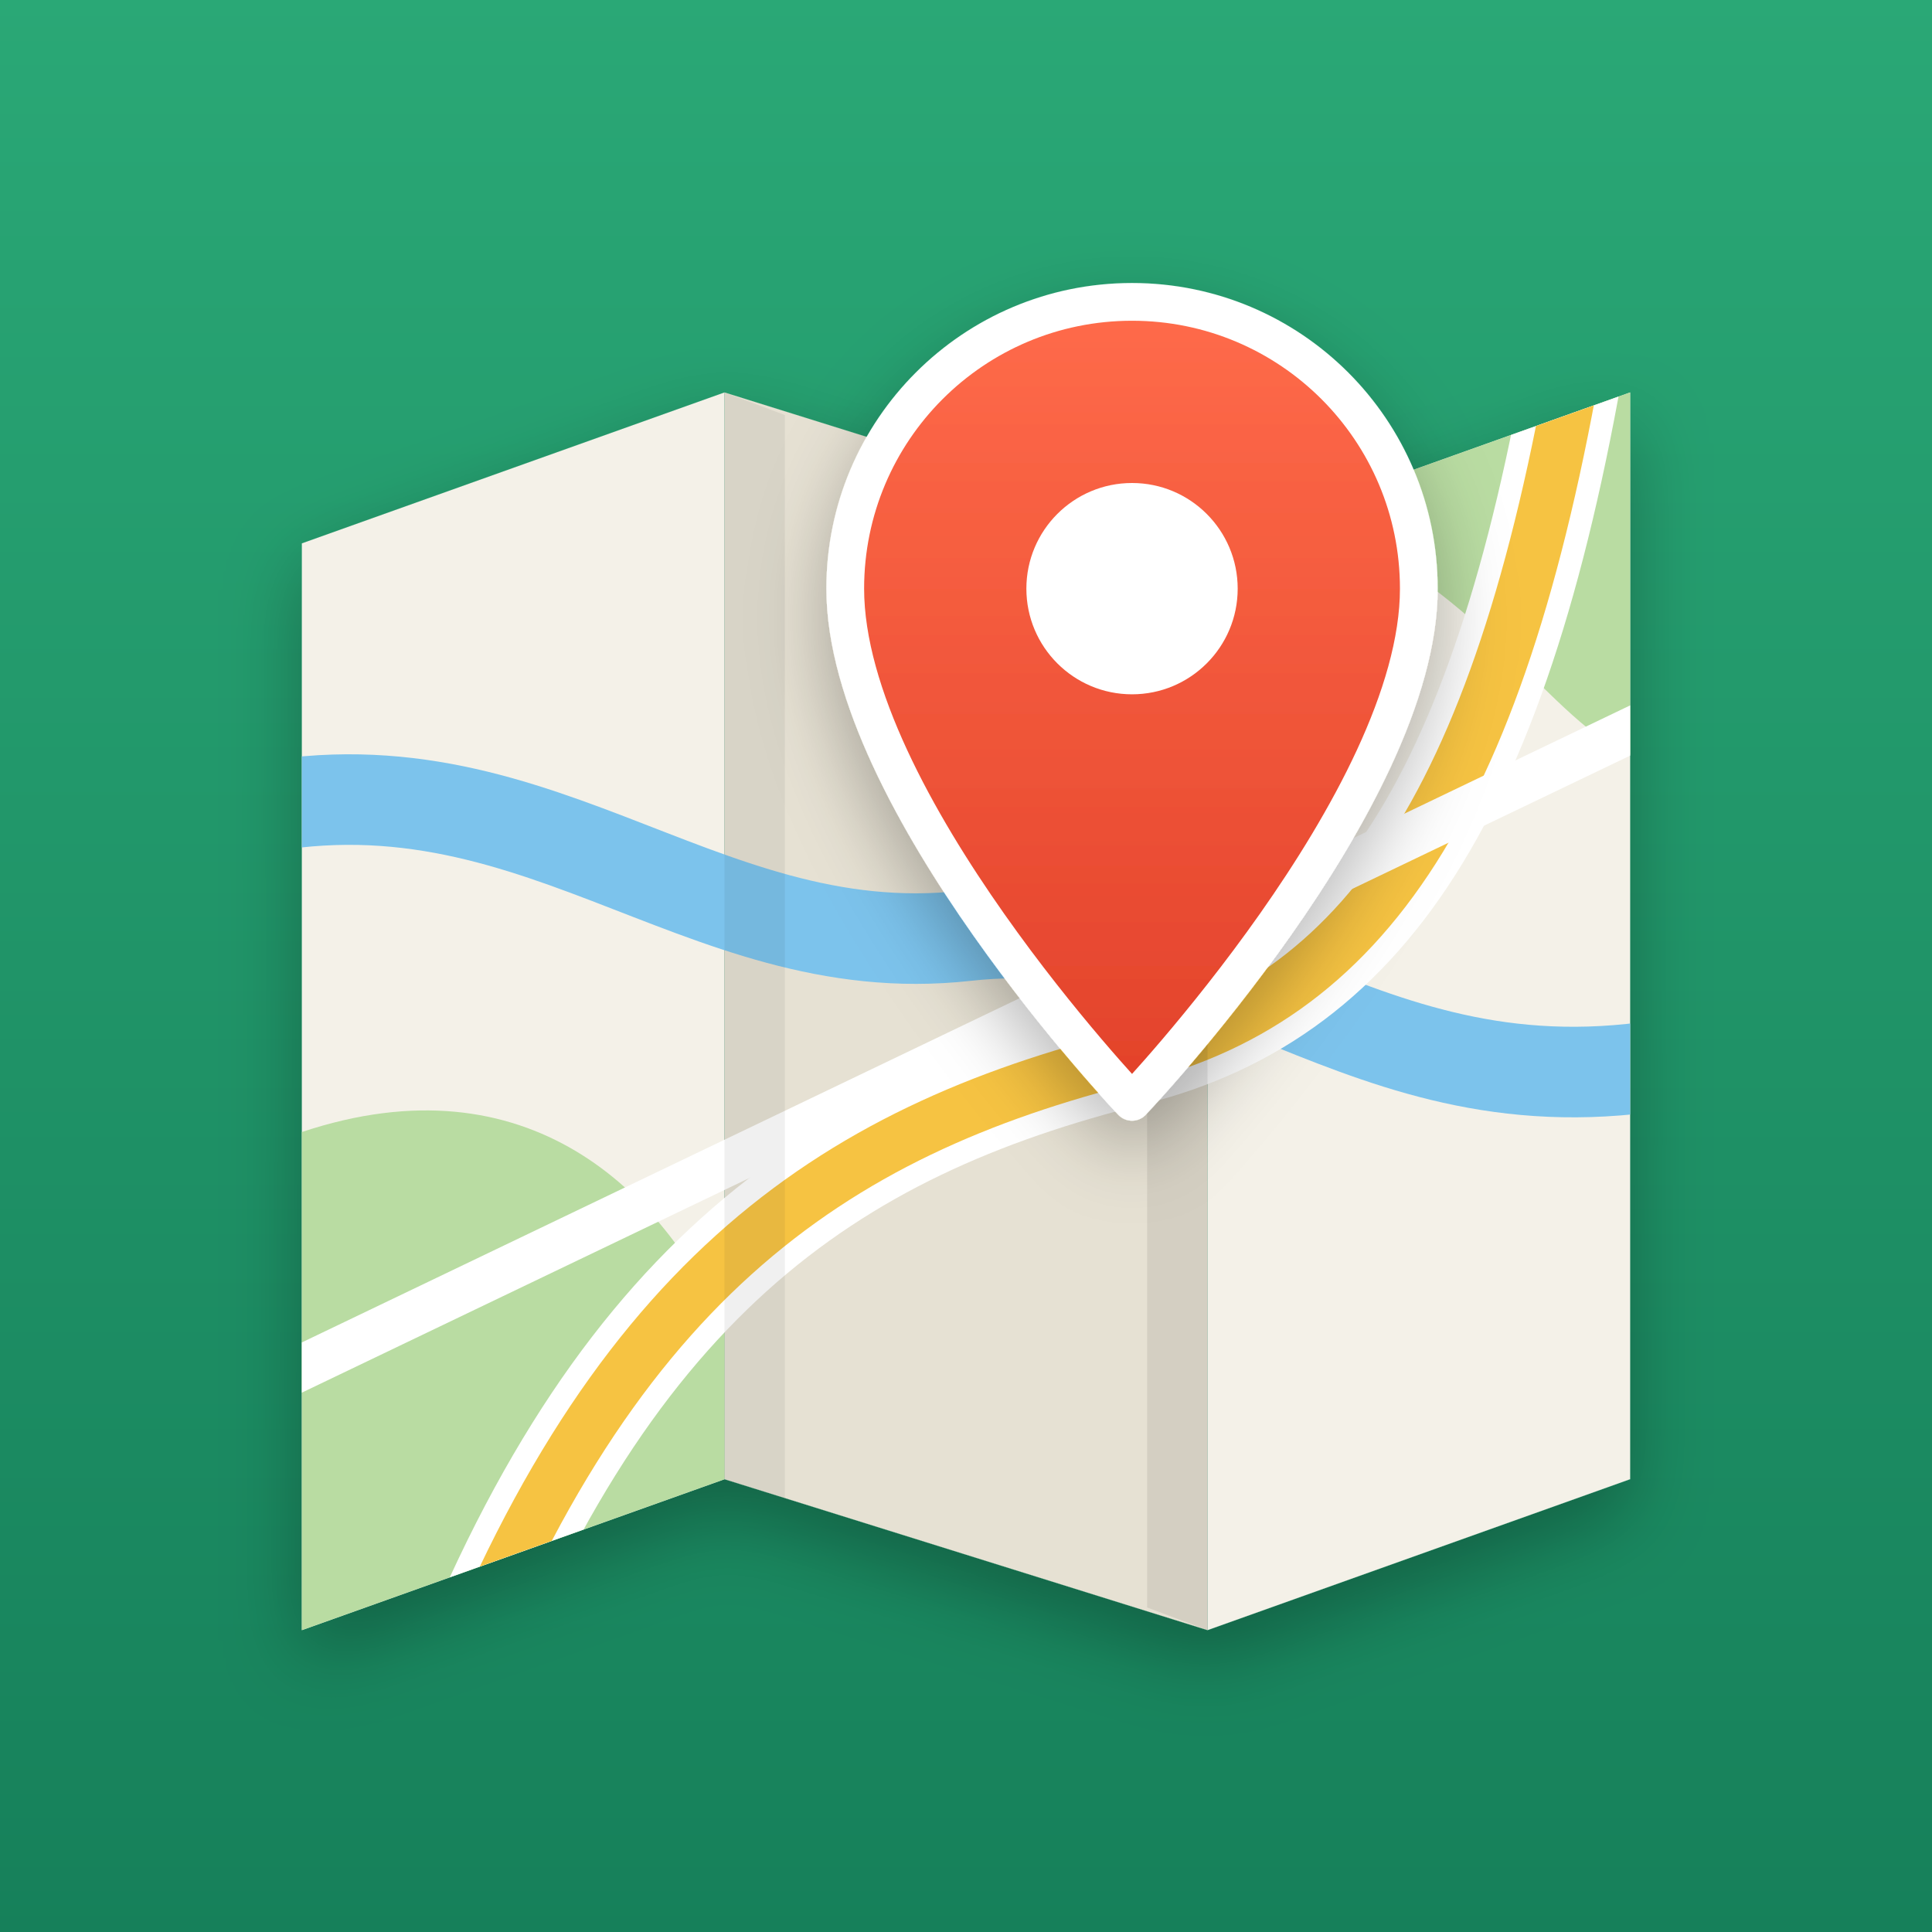
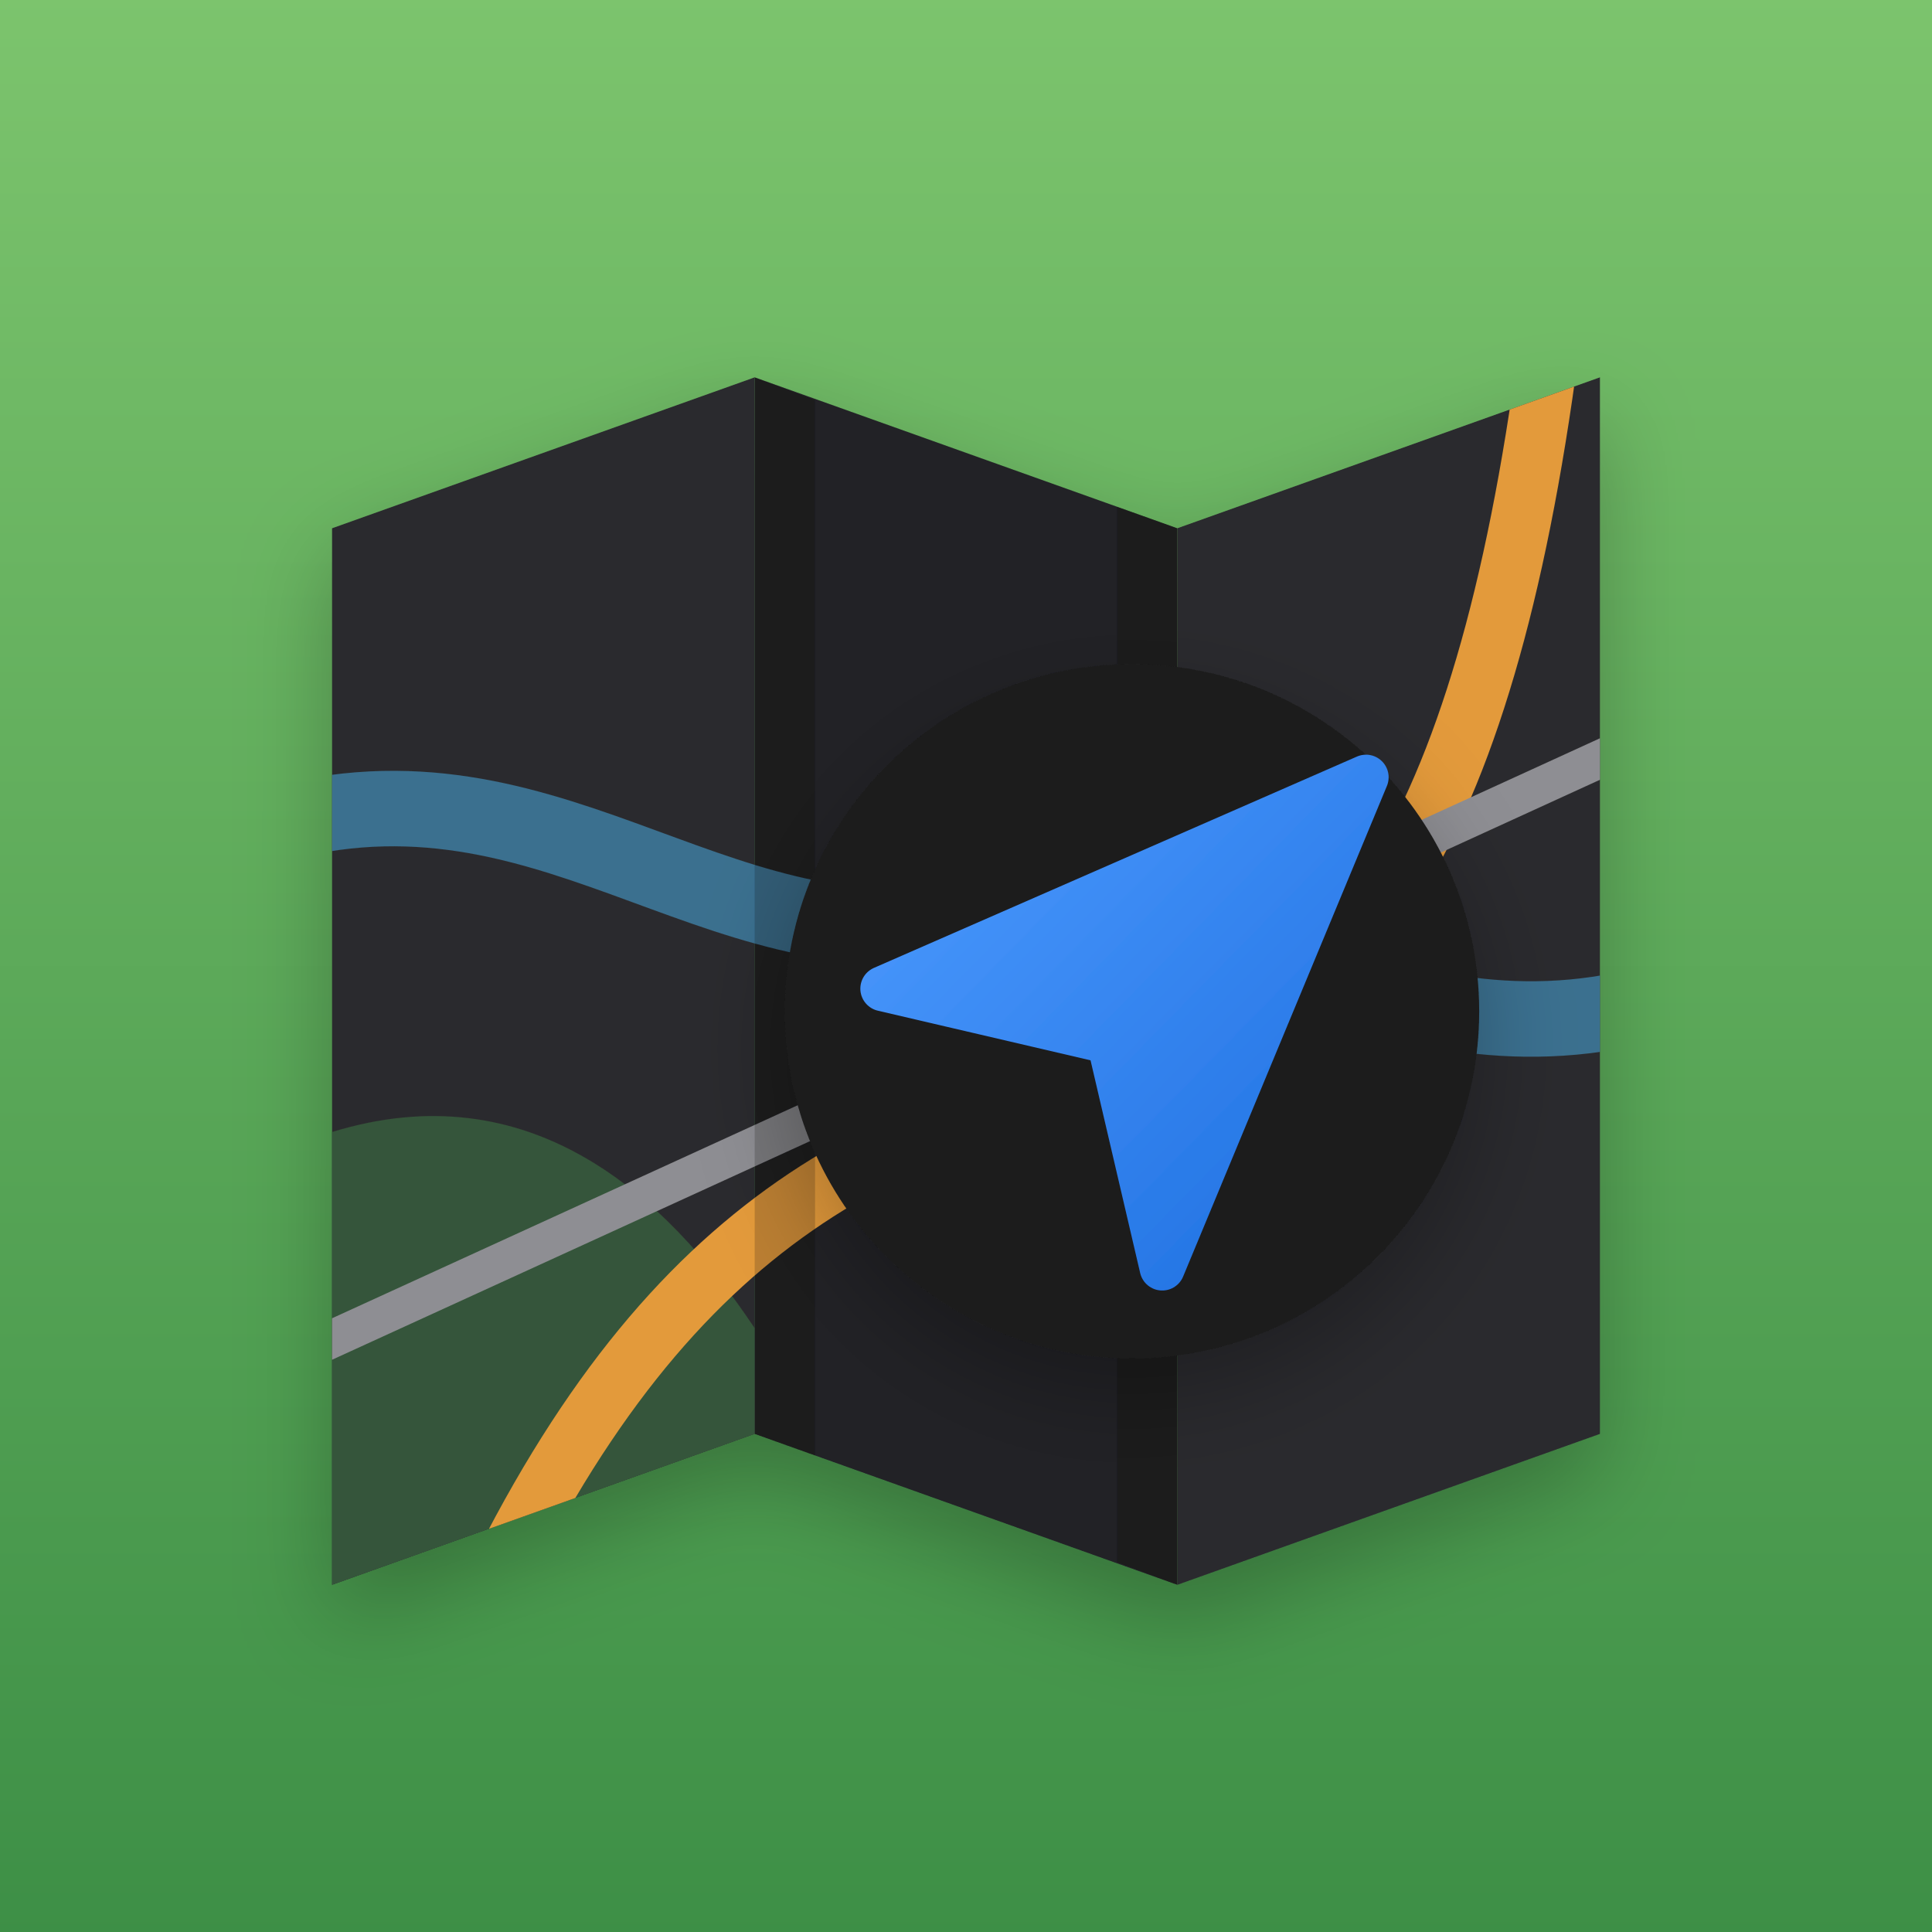
<svg xmlns="http://www.w3.org/2000/svg" viewBox="0 0 256 256" width="256" height="256">
  <defs>
    <linearGradient id="bg" x1="0" y1="0" x2="0" y2="1">
-       <stop offset="0" stop-color="#2aa876" />
-       <stop offset="1" stop-color="#16805a" />
+       <stop offset="0" stop-color="#7cc46d" />
+       <stop offset="1" stop-color="#3d8f46" />
    </linearGradient>
-     <linearGradient id="pin" x1="0" y1="0" x2="0" y2="1">
-       <stop offset="0" stop-color="#ff6b4a" />
-       <stop offset="1" stop-color="#e2412a" />
+     <linearGradient id="arrow" x1="0" y1="0" x2="1" y2="1">
+       <stop offset="0" stop-color="#4d9bff" />
+       <stop offset="1" stop-color="#1e6fe0" />
    </linearGradient>
    <clipPath id="map">
-       <path d="M40 72 L96 52 L160 72 L216 52 L216 196 L160 216 L96 196 L40 216 Z" />
+       <path d="M44 70 L100 50 L156 70 L212 50 L212 190 L156 210 L100 190 L44 210 Z" />
    </clipPath>
    <filter id="shadow" x="-20%" y="-20%" width="140%" height="150%">
-       <feDropShadow dx="0" dy="4" stdDeviation="5" flood-color="#000" flood-opacity="0.28" />
+       <feDropShadow dx="0" dy="5" stdDeviation="6" flood-color="#000" flood-opacity="0.25" />
    </filter>
  </defs>
  <rect width="256" height="256" fill="url(#bg)" />
  <g filter="url(#shadow)">
    <g clip-path="url(#map)">
-       <path d="M40 72 L96 52 L96 196 L40 216 Z" fill="#f4f1e8" />
-       <path d="M96 52 L160 72 L160 216 L96 196 Z" fill="#e6e1d3" />
-       <path d="M160 72 L216 52 L216 196 L160 216 Z" fill="#f4f1e8" />
-       <path d="M40 150 C70 140 88 158 96 176 L96 220 L40 220 Z" fill="#b9dca2" />
-       <path d="M176 70 C196 78 206 96 216 100 L216 50 L170 50 Z" fill="#b9dca2" />
-       <path d="M30 108 C70 98 92 128 128 124 C164 120 182 150 226 140" fill="none" stroke="#7cc3ec" stroke-width="12" stroke-linecap="round" />
-       <path d="M58 230 C80 170 110 150 150 140 C182 132 200 104 210 40" fill="none" stroke="#ffffff" stroke-width="13" stroke-linecap="round" />
-       <path d="M58 230 C80 170 110 150 150 140 C182 132 200 104 210 40" fill="none" stroke="#f6c343" stroke-width="7" stroke-linecap="round" />
-       <path d="M30 186 L226 92" fill="none" stroke="#ffffff" stroke-width="6" stroke-linecap="round" />
-       <path d="M96 52 L104 55 L104 199 L96 196 Z" fill="#000" opacity="0.06" />
-       <path d="M160 72 L152 69 L152 213 L160 216 Z" fill="#000" opacity="0.08" />
+       <path d="M44 70 L100 50 L100 190 L44 210 Z" fill="#2c2c2e" />
+       <path d="M100 50 L156 70 L156 210 L100 190 Z" fill="#242426" />
+       <path d="M156 70 L212 50 L212 190 L156 210 Z" fill="#2c2c2e" />
+       <path d="M44 150 C70 142 88 158 100 176 L100 214 L44 214 Z" fill="#35553a" />
+       <path d="M34 110 C72 98 94 128 128 122 C162 116 184 144 222 132" fill="none" stroke="#3b6f8f" stroke-width="10" stroke-linecap="round" />
+       <path d="M60 222 C84 166 112 150 150 142 C180 136 198 108 206 40" fill="none" stroke="#e39a3b" stroke-width="8" stroke-linecap="round" />
+       <path d="M34 182 L222 96" fill="none" stroke="#8e8e93" stroke-width="5" stroke-linecap="round" />
+       <path d="M100 50 L108 53 L108 193 L100 190 Z" fill="#000" opacity="0.18" />
+       <path d="M156 70 L148 67 L148 207 L156 210 Z" fill="#000" opacity="0.22" />
    </g>
  </g>
  <g filter="url(#shadow)">
-     <path d="M150 40 C129 40 112 57 112 78 C112 106 150 146 150 146 C150 146 188 106 188 78 C188 57 171 40 150 40 Z" fill="url(#pin)" stroke="#ffffff" stroke-width="5" stroke-linejoin="round" />
-     <circle cx="150" cy="78" r="14" fill="#ffffff" />
+     <circle cx="150" cy="134" r="46" fill="#1c1c1e" />
+     <path d="M181 103 L117 131 L147 138 L154 168 Z" fill="url(#arrow)" stroke="url(#arrow)" stroke-width="6" stroke-linejoin="round" />
  </g>
</svg>
